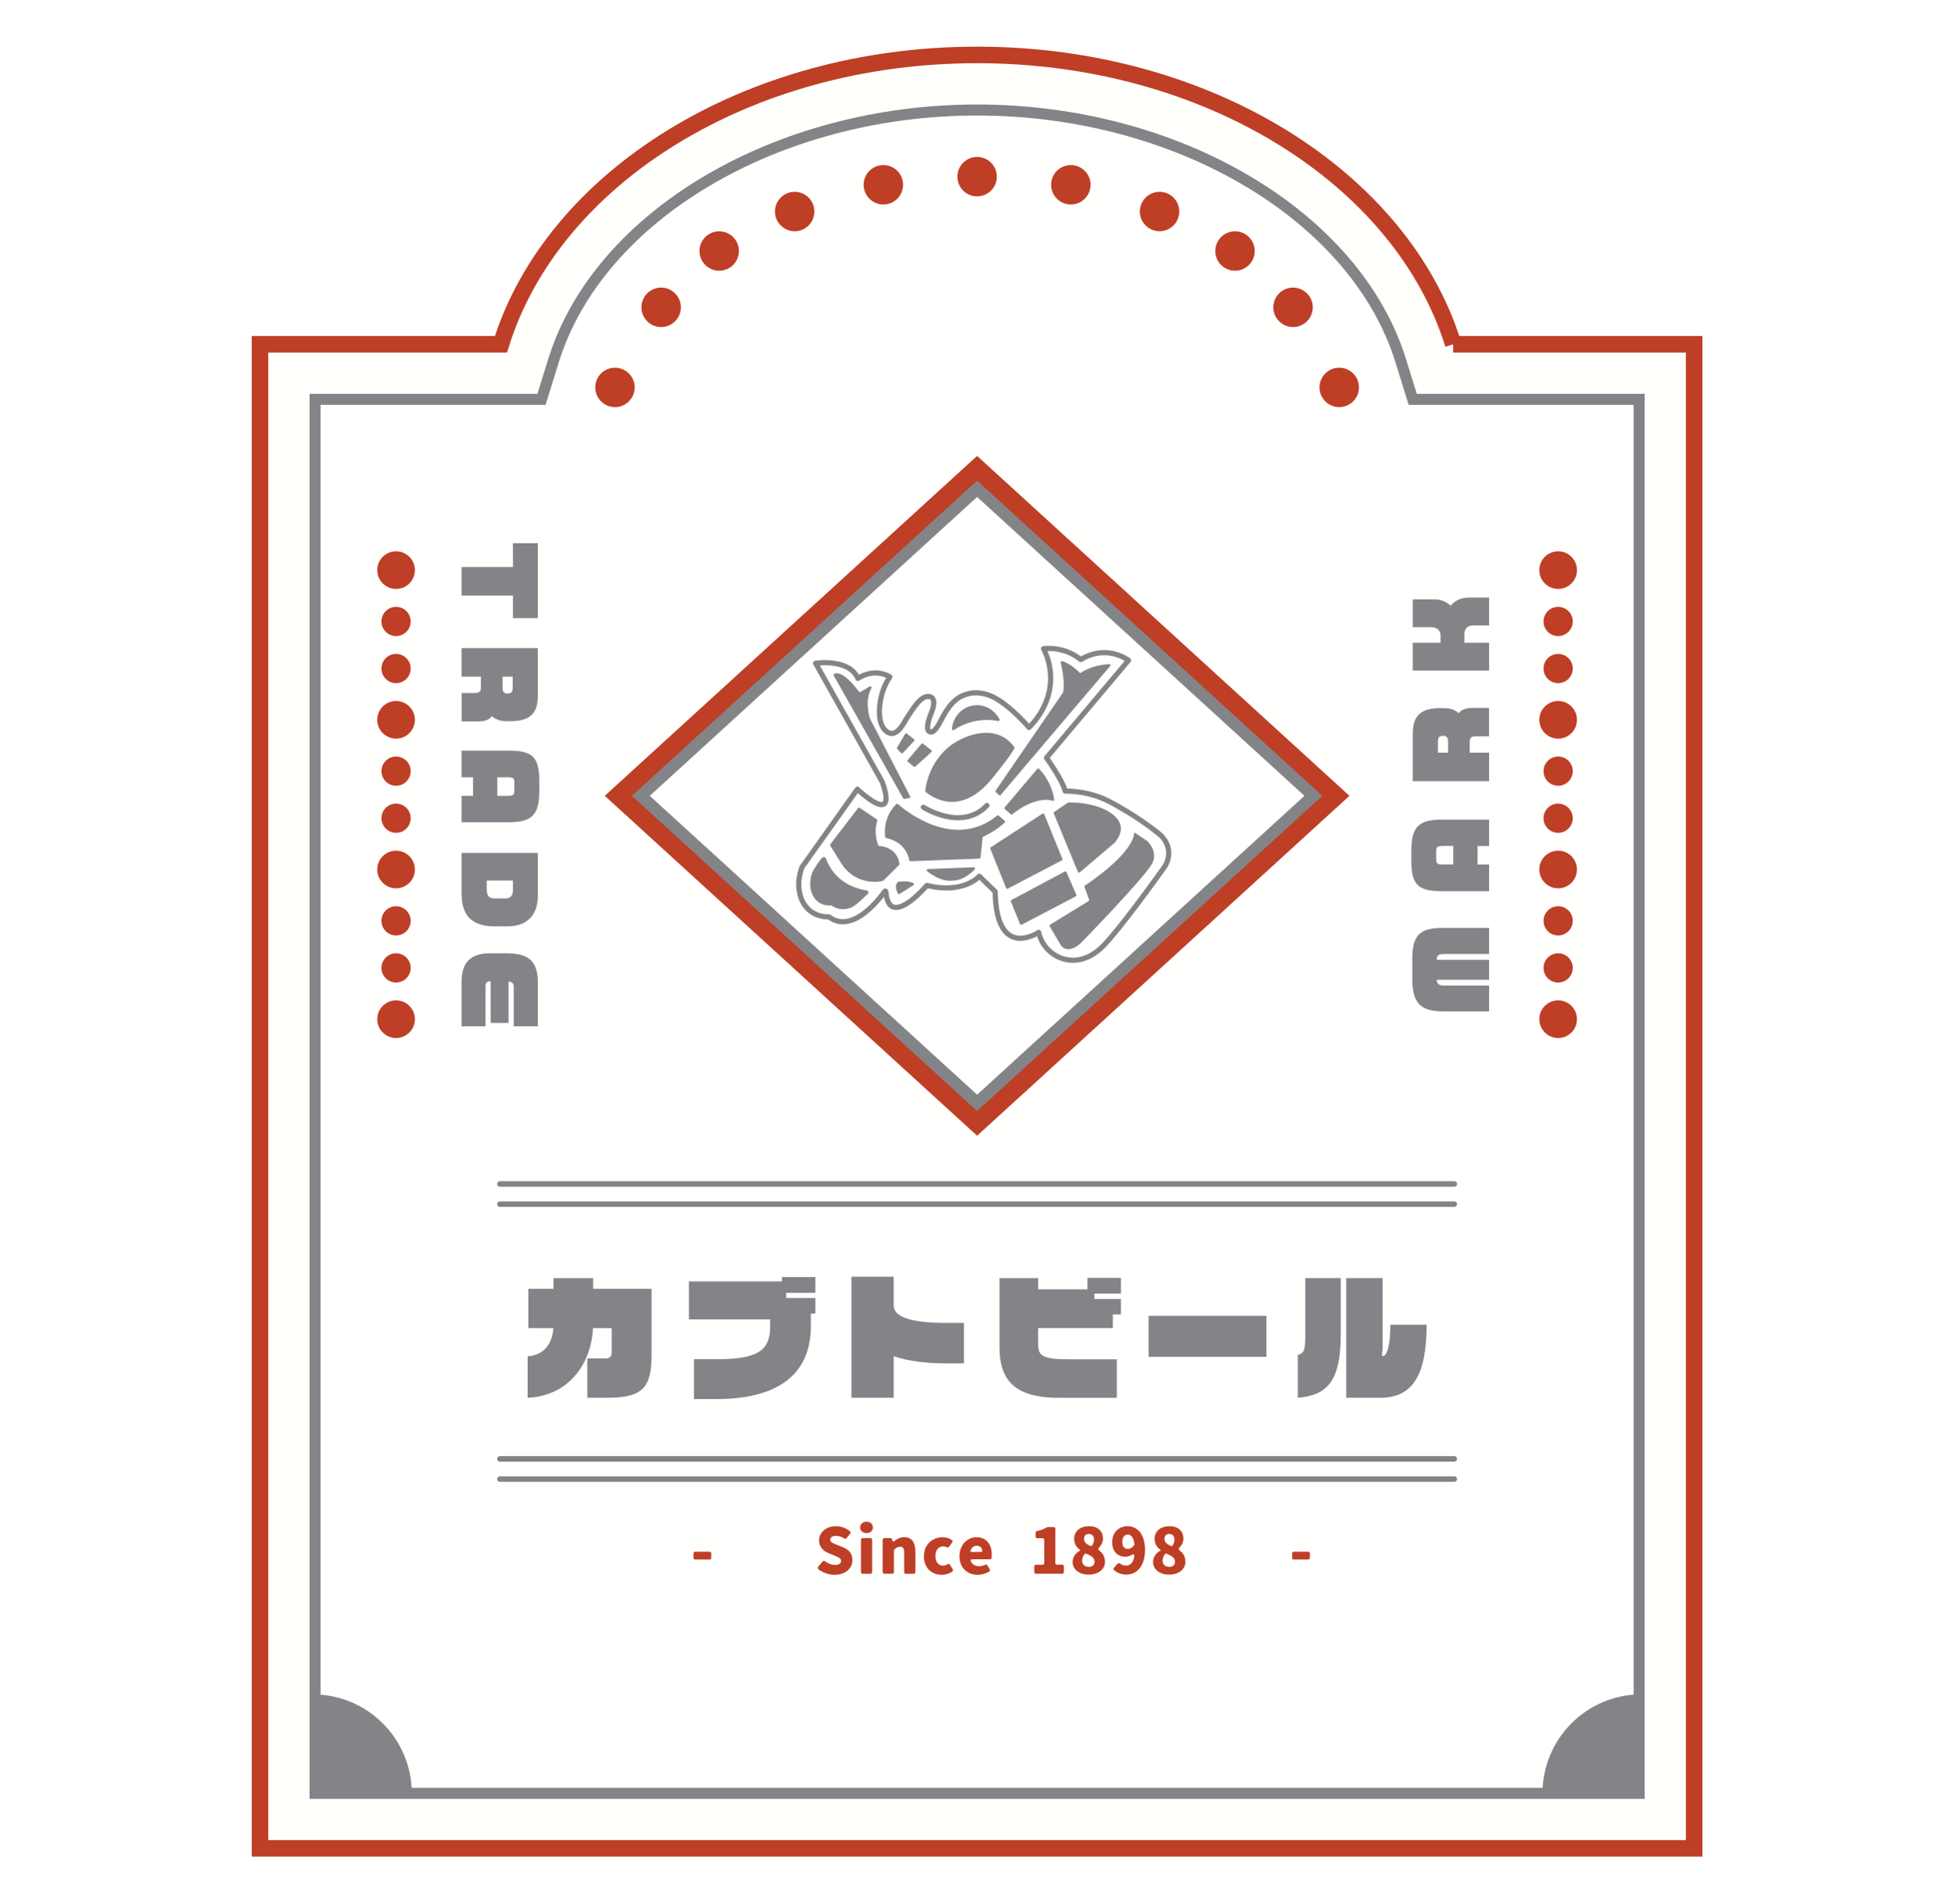
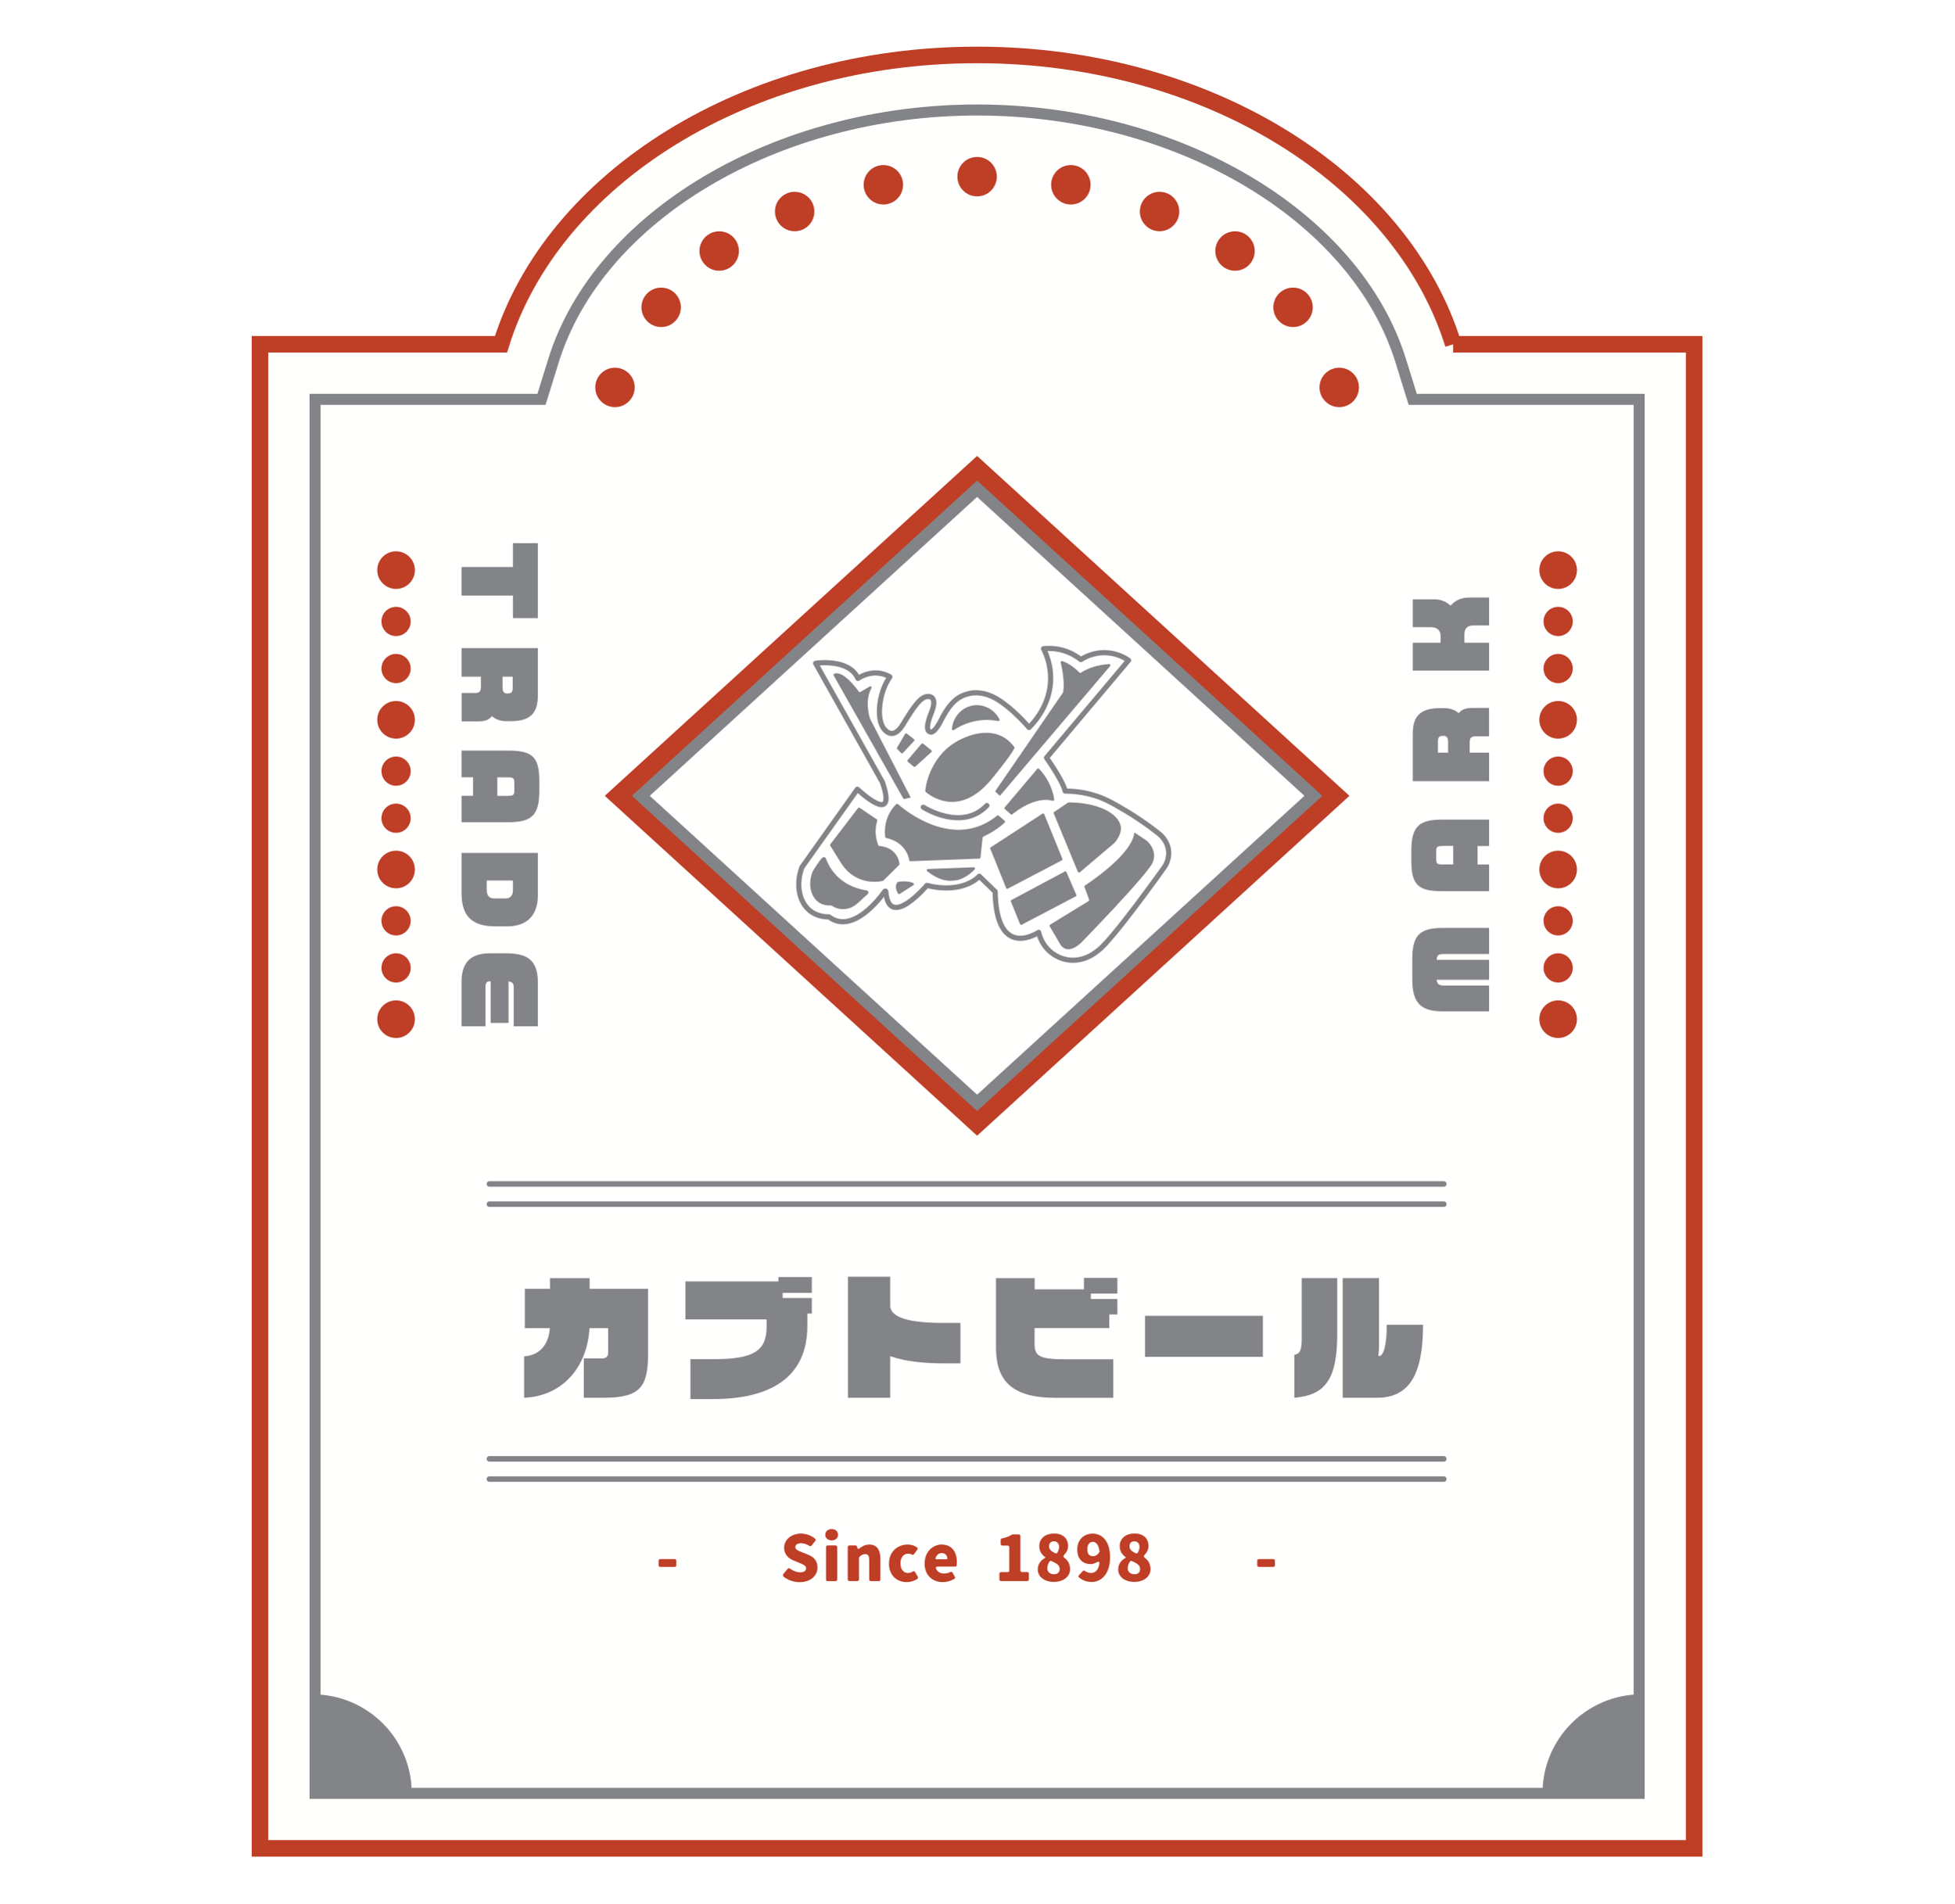
<svg xmlns="http://www.w3.org/2000/svg" id="_design-06" data-name="#design-06" viewBox="0 0 283.52 276.16">
  <defs>
    <style>
      .cls-1, .cls-2, .cls-3, .cls-4 {
        fill: none;
      }

      .cls-2 {
        stroke-linejoin: round;
      }

      .cls-2, .cls-3 {
        stroke-width: .75px;
      }

      .cls-2, .cls-3, .cls-4 {
        stroke-linecap: round;
      }

      .cls-2, .cls-3, .cls-4, .cls-5, .cls-6 {
        stroke: #838487;
      }

      .cls-7 {
        fill: #fffffc;
        stroke: #bf3e26;
        stroke-width: 2.4px;
      }

      .cls-7, .cls-3, .cls-4, .cls-5, .cls-6 {
        stroke-miterlimit: 10;
      }

      .cls-8 {
        fill: #838487;
      }

      .cls-4 {
        stroke-width: .8px;
      }

      .cls-5 {
        stroke-width: 1.6px;
      }

      .cls-5, .cls-6 {
        fill: #fffffe;
      }

      .cls-6 {
        stroke-width: 1.75px;
      }

      .cls-9 {
        fill: #bf3e26;
      }
    </style>
  </defs>
  <path id="_.color-primary-stroke" data-name=".color-primary-stroke" class="cls-7" d="M210.84,49.95c-7.48-24.08-35.57-41.98-69.08-41.98s-61.6,17.9-69.08,41.98h-34.96v218.24h208.07V49.95h-34.96Z" />
  <path id="_.color-secondary-stroke" data-name=".color-secondary-stroke" class="cls-5" d="M45.71,260.2V57.94h32.85l1.74-5.61c6.55-21.07,32.4-36.37,61.46-36.37s54.91,15.3,61.46,36.37l1.74,5.61h32.85v202.27H45.71Z" />
  <g id="_.color-secondary-stroke-2" data-name=".color-secondary-stroke">
-     <line class="cls-4" x1="72.53" y1="171.79" x2="210.99" y2="171.79" />
-     <line class="cls-4" x1="72.53" y1="174.72" x2="210.99" y2="174.72" />
-     <line class="cls-4" x1="72.53" y1="211.68" x2="210.99" y2="211.68" />
-     <line class="cls-4" x1="72.53" y1="214.61" x2="210.99" y2="214.61" />
+     <line class="cls-4" x1="71" y1="171.79" x2="209.47" y2="171.79" />
+     <line class="cls-4" x1="71" y1="174.72" x2="209.47" y2="174.72" />
+     <line class="cls-4" x1="71" y1="211.68" x2="209.47" y2="211.68" />
+     <line class="cls-4" x1="71" y1="214.61" x2="209.47" y2="214.61" />
  </g>
  <g id="_.color-primary-fill" data-name=".color-primary-fill">
-     <g>
-       <path class="cls-9" d="M100.61,226.04v-.65c0-.14.1-.24.24-.24h2.09c.14,0,.24.1.24.24v.65c0,.14-.1.24-.24.24h-2.09c-.14,0-.24-.1-.24-.24Z" />
-       <path class="cls-9" d="M118.74,227.65c-.11-.08-.11-.21-.03-.32l.62-.76c.1-.11.23-.12.35-.04.45.33.99.54,1.46.54.6,0,.88-.23.88-.59,0-.39-.37-.52-.96-.77l-.86-.36c-.71-.28-1.37-.87-1.37-1.85,0-1.14,1.02-2.05,2.45-2.05.72,0,1.47.25,2.05.75.1.09.1.21.02.31l-.53.67c-.09.11-.22.12-.34.05-.38-.25-.76-.38-1.21-.38-.5,0-.81.2-.81.57s.42.52,1.03.76l.84.34c.84.34,1.34.9,1.34,1.86,0,1.13-.95,2.12-2.59,2.12-.81,0-1.68-.28-2.36-.82Z" />
-       <path class="cls-9" d="M124.79,221.63c0-.49.38-.83.93-.83s.92.34.92.83-.38.82-.92.82-.93-.35-.93-.82ZM124.91,228.11v-4.7c0-.14.1-.24.24-.24h1.14c.14,0,.24.1.24.24v4.7c0,.14-.1.24-.24.24h-1.14c-.14,0-.24-.1-.24-.24Z" />
-       <path class="cls-9" d="M128.06,228.11v-4.7c0-.14.1-.24.24-.24h.88c.12,0,.22.08.24.19l.03.13c.04.19.15.23.31.11.39-.32.85-.56,1.43-.56,1.13,0,1.61.81,1.61,2.11v2.96c0,.14-.1.24-.24.24h-1.14c-.14,0-.24-.1-.24-.24v-2.77c0-.71-.19-.91-.59-.91-.34,0-.55.13-.82.39-.05.04-.08.11-.08.17v3.11c0,.14-.1.24-.24.24h-1.14c-.14,0-.24-.1-.24-.24Z" />
-       <path class="cls-9" d="M134.05,225.77c0-1.72,1.27-2.72,2.72-2.72.55,0,.98.16,1.34.42.11.08.12.2.04.32l-.47.64c-.1.12-.23.14-.35.07-.16-.1-.31-.13-.46-.13-.72,0-1.16.55-1.16,1.41s.46,1.4,1.1,1.4c.24,0,.47-.09.67-.21.14-.09.29-.06.36.09l.39.66c.06.1.04.23-.06.3-.48.34-1.06.48-1.55.48-1.46,0-2.58-1-2.58-2.71Z" />
-       <path class="cls-9" d="M139.21,225.77c0-1.69,1.2-2.72,2.46-2.72,1.49,0,2.21,1.08,2.21,2.5,0,.19,0,.38-.03.53-.02.11-.11.17-.21.17h-2.58c-.18,0-.28.12-.21.28.21.51.65.72,1.21.72.3,0,.58-.07.87-.21.13-.07.27-.03.34.11l.32.57c.07.11.04.24-.08.31-.51.31-1.13.47-1.67.47-1.49,0-2.64-1-2.64-2.71ZM140.93,225.18h1.45c.09,0,.14-.06.13-.14-.04-.44-.28-.76-.81-.76-.4,0-.76.24-.9.74-.03.1.03.16.13.16Z" />
-       <path class="cls-9" d="M150.06,228.11v-.83c0-.14.1-.24.24-.24h.96c.14,0,.24-.1.24-.24v-3.37c0-.14-.1-.24-.24-.24h-.77c-.14,0-.24-.1-.24-.24v-.56c0-.12.08-.21.19-.24.59-.12,1.02-.29,1.43-.54.04-.02.09-.04.12-.04h.88c.14,0,.24.1.24.24v4.98c0,.14.1.24.24.24h.75c.14,0,.24.1.24.24v.83c0,.14-.1.24-.24.24h-3.8c-.14,0-.24-.1-.24-.24Z" />
-       <path class="cls-9" d="M155.62,226.67c0-.84.48-1.37,1.11-1.71v-.05c-.54-.39-.89-.91-.89-1.63,0-1.13.89-1.83,2.16-1.83s2.02.71,2.02,1.81c0,.5-.23.95-.56,1.27-.16.16-.15.32.04.46.48.35.81.87.81,1.64,0,1.05-.95,1.84-2.37,1.84-1.33,0-2.32-.74-2.32-1.81ZM158.8,226.58c0-.57-.48-.83-1.26-1.17-.05-.02-.12,0-.15.03-.24.27-.39.65-.39,1.04,0,.56.45.87.98.87.46,0,.82-.23.82-.77ZM158.42,224.29c.2-.29.3-.6.3-.92,0-.49-.29-.8-.77-.8-.36,0-.68.22-.68.71s.37.8.99,1.05c.06.02.12,0,.16-.05Z" />
-       <path class="cls-9" d="M161.6,227.5l.53-.59c.11-.12.24-.12.37-.03.23.16.54.29.83.29.56,0,1.03-.32,1.22-1.23.09-.44-.08-.5-.45-.29-.26.15-.54.23-.76.23-1.14,0-1.98-.68-1.98-2.14s1.03-2.29,2.23-2.29c1.28,0,2.53.98,2.53,3.43s-1.29,3.59-2.67,3.59c-.8,0-1.41-.3-1.83-.65-.11-.09-.11-.22-.02-.33ZM164.59,224.14s.02-.06,0-.09c-.13-1.08-.57-1.39-.97-1.39-.43,0-.8.31-.8,1.08,0,.73.36,1,.82,1,.32,0,.67-.16.93-.6Z" />
-       <path class="cls-9" d="M167.29,226.67c0-.84.48-1.37,1.11-1.71v-.05c-.54-.39-.89-.91-.89-1.63,0-1.13.89-1.83,2.16-1.83s2.02.71,2.02,1.81c0,.5-.23.95-.56,1.27-.16.16-.15.32.04.46.48.35.81.87.81,1.64,0,1.05-.95,1.84-2.37,1.84-1.33,0-2.32-.74-2.32-1.81ZM170.47,226.58c0-.57-.48-.83-1.26-1.17-.05-.02-.12,0-.15.03-.24.27-.39.65-.39,1.04,0,.56.45.87.98.87.46,0,.82-.23.82-.77ZM170.09,224.29c.2-.29.3-.6.3-.92,0-.49-.29-.8-.77-.8-.36,0-.68.22-.68.71s.37.8.99,1.05c.06.02.12,0,.16-.05Z" />
-       <path class="cls-9" d="M187.47,226.04v-.65c0-.14.1-.24.24-.24h2.09c.14,0,.24.1.24.24v.65c0,.14-.1.24-.24.24h-2.09c-.14,0-.24-.1-.24-.24Z" />
-     </g>
    <path class="cls-9" d="M195.78,115.47c-18.01,16.44-36.01,32.88-54.02,49.32-18.01-16.44-36.01-32.88-54.02-49.32,18.01-16.44,36.01-32.88,54.02-49.32,18.01,16.44,36.01,32.88,54.02,49.32Z" />
    <g>
      <circle class="cls-9" cx="89.22" cy="56.21" r="2.86" />
      <circle class="cls-9" cx="95.92" cy="44.59" r="2.86" />
      <circle class="cls-9" cx="128.16" cy="26.81" r="2.86" />
      <circle class="cls-9" cx="115.29" cy="30.69" r="2.86" />
      <circle class="cls-9" cx="104.34" cy="36.42" r="2.86" />
      <circle class="cls-9" cx="194.3" cy="56.21" r="2.86" />
      <circle class="cls-9" cx="187.6" cy="44.59" r="2.86" />
      <circle class="cls-9" cx="141.76" cy="25.63" r="2.86" />
      <circle class="cls-9" cx="155.36" cy="26.81" r="2.86" />
      <circle class="cls-9" cx="168.23" cy="30.69" r="2.86" />
      <circle class="cls-9" cx="179.18" cy="36.42" r="2.86" />
    </g>
    <g>
      <circle class="cls-9" cx="57.46" cy="90.17" r="2.12" />
      <circle class="cls-9" cx="57.46" cy="97" r="2.12" />
      <circle class="cls-9" cx="57.46" cy="82.72" r="2.73" />
      <circle class="cls-9" cx="57.46" cy="111.89" r="2.12" />
      <circle class="cls-9" cx="57.46" cy="118.72" r="2.12" />
      <circle class="cls-9" cx="57.46" cy="104.44" r="2.73" />
      <circle class="cls-9" cx="57.46" cy="126.16" r="2.73" />
      <circle class="cls-9" cx="57.46" cy="133.61" r="2.12" />
      <circle class="cls-9" cx="57.46" cy="140.44" r="2.12" />
      <circle class="cls-9" cx="57.46" cy="147.88" r="2.73" />
    </g>
    <g>
      <circle class="cls-9" cx="226.06" cy="90.17" r="2.12" />
      <circle class="cls-9" cx="226.06" cy="97" r="2.12" />
      <circle class="cls-9" cx="226.06" cy="82.72" r="2.73" />
      <circle class="cls-9" cx="226.06" cy="111.89" r="2.12" />
      <circle class="cls-9" cx="226.06" cy="118.72" r="2.12" />
      <circle class="cls-9" cx="226.06" cy="104.44" r="2.73" />
      <circle class="cls-9" cx="226.06" cy="126.16" r="2.73" />
      <circle class="cls-9" cx="226.06" cy="133.61" r="2.12" />
      <circle class="cls-9" cx="226.06" cy="140.44" r="2.12" />
      <circle class="cls-9" cx="226.06" cy="147.88" r="2.73" />
    </g>
+     <g>
+       <path class="cls-9" d="M95.55,227.11v-.65c0-.14.1-.24.24-.24h2.09c.14,0,.24.1.24.24v.65c0,.14-.1.24-.24.24h-2.09c-.14,0-.24-.1-.24-.24Z" />
+       <path class="cls-9" d="M113.67,228.72c-.11-.08-.11-.21-.03-.32l.62-.76c.1-.11.23-.12.35-.04.45.33.99.54,1.46.54.6,0,.88-.23.88-.59,0-.39-.37-.52-.96-.77l-.86-.36c-.71-.28-1.37-.87-1.37-1.85,0-1.14,1.02-2.05,2.45-2.05.72,0,1.47.25,2.05.75.1.09.1.21.02.31l-.53.67c-.09.11-.22.12-.34.05-.38-.25-.76-.38-1.21-.38-.5,0-.81.2-.81.57s.42.52,1.03.76l.84.34c.84.34,1.34.9,1.34,1.86,0,1.13-.95,2.12-2.59,2.12-.81,0-1.68-.28-2.36-.82Z" />
+       <path class="cls-9" d="M119.73,222.69c0-.49.38-.83.93-.83s.92.34.92.83-.38.82-.92.82-.93-.35-.93-.82ZM119.84,229.18v-4.7c0-.14.1-.24.24-.24h1.14c.14,0,.24.1.24.24v4.7c0,.14-.1.24-.24.24h-1.14c-.14,0-.24-.1-.24-.24Z" />
+       <path class="cls-9" d="M122.99,229.18v-4.7c0-.14.1-.24.24-.24h.88c.12,0,.22.08.24.19l.03.13c.04.19.15.23.31.11.39-.32.85-.56,1.43-.56,1.13,0,1.61.81,1.61,2.11v2.96c0,.14-.1.24-.24.24h-1.14c-.14,0-.24-.1-.24-.24v-2.77c0-.71-.19-.91-.59-.91-.34,0-.55.13-.82.39-.05.04-.08.11-.08.17v3.11c0,.14-.1.24-.24.24h-1.14c-.14,0-.24-.1-.24-.24Z" />
+       <path class="cls-9" d="M128.98,226.83c0-1.72,1.27-2.72,2.72-2.72.55,0,.98.16,1.34.42.11.08.12.2.04.32l-.47.64c-.1.12-.23.14-.35.07-.16-.1-.31-.13-.46-.13-.72,0-1.16.55-1.16,1.41s.46,1.4,1.1,1.4c.24,0,.47-.09.67-.21.14-.09.29-.06.36.09l.39.66c.06.1.04.23-.06.3-.48.34-1.06.48-1.55.48-1.46,0-2.58-1-2.58-2.71Z" />
+       <path class="cls-9" d="M134.15,226.83c0-1.69,1.2-2.72,2.46-2.72,1.49,0,2.21,1.08,2.21,2.5,0,.19,0,.38-.03.53-.02.11-.11.17-.21.17h-2.58c-.18,0-.28.12-.21.28.21.51.65.72,1.21.72.3,0,.58-.07.87-.21.13-.07.27-.03.34.11l.32.57c.07.11.04.24-.08.31-.51.31-1.13.47-1.67.47-1.49,0-2.64-1-2.64-2.71ZM135.86,226.25h1.45c.09,0,.14-.06.13-.14-.04-.44-.28-.76-.81-.76-.4,0-.76.24-.9.74-.03.1.03.16.13.16Z" />
+       <path class="cls-9" d="M144.99,229.18v-.83c0-.14.1-.24.24-.24h.96c.14,0,.24-.1.24-.24v-3.37c0-.14-.1-.24-.24-.24h-.77c-.14,0-.24-.1-.24-.24v-.56c0-.12.08-.21.19-.24.59-.12,1.02-.29,1.43-.54.04-.02.09-.04.12-.04h.88c.14,0,.24.1.24.24v4.98c0,.14.1.24.24.24h.75c.14,0,.24.1.24.24v.83c0,.14-.1.24-.24.24h-3.8c-.14,0-.24-.1-.24-.24Z" />
+       <path class="cls-9" d="M150.56,227.73c0-.84.48-1.37,1.11-1.71v-.05c-.54-.39-.89-.91-.89-1.63,0-1.13.89-1.83,2.16-1.83s2.02.71,2.02,1.81c0,.5-.23.95-.56,1.27-.16.16-.15.32.04.46.48.35.81.87.81,1.64,0,1.05-.95,1.84-2.37,1.84-1.33,0-2.32-.74-2.32-1.81ZM153.74,227.65c0-.57-.48-.83-1.26-1.17-.05-.02-.12,0-.15.03-.24.27-.39.65-.39,1.04,0,.56.45.87.98.87.46,0,.82-.23.82-.77ZM153.35,225.36c.2-.29.3-.6.3-.92,0-.49-.29-.8-.77-.8-.36,0-.68.22-.68.71s.37.8.99,1.05c.06.02.12,0,.16-.05Z" />
+       <path class="cls-9" d="M156.53,228.57l.53-.59c.11-.12.24-.12.37-.03.23.16.54.29.83.29.56,0,1.03-.32,1.22-1.23.09-.44-.08-.5-.45-.29-.26.15-.54.23-.76.23-1.14,0-1.98-.68-1.98-2.14s1.03-2.29,2.23-2.29c1.28,0,2.53.98,2.53,3.43s-1.29,3.59-2.67,3.59c-.8,0-1.41-.3-1.83-.65-.11-.09-.11-.22-.02-.33ZM159.52,225.2s.02-.06,0-.09c-.13-1.08-.57-1.39-.97-1.39-.43,0-.8.31-.8,1.08,0,.73.36,1,.82,1,.32,0,.67-.16.93-.6Z" />
+       <path class="cls-9" d="M162.23,227.73c0-.84.48-1.37,1.11-1.71v-.05c-.54-.39-.89-.91-.89-1.63,0-1.13.89-1.83,2.16-1.83s2.02.71,2.02,1.81c0,.5-.23.95-.56,1.27-.16.16-.15.32.04.46.48.35.81.87.81,1.64,0,1.05-.95,1.84-2.37,1.84-1.33,0-2.32-.74-2.32-1.81ZM165.41,227.65c0-.57-.48-.83-1.26-1.17-.05-.02-.12,0-.15.03-.24.27-.39.65-.39,1.04,0,.56.45.87.98.87.46,0,.82-.23.82-.77ZM165.02,225.36c.2-.29.3-.6.3-.92,0-.49-.29-.8-.77-.8-.36,0-.68.22-.68.71s.37.8.99,1.05c.06.02.12,0,.16-.05Z" />
+       <path class="cls-9" d="M182.4,227.11v-.65c0-.14.1-.24.24-.24h2.09c.14,0,.24.1.24.24v.65c0,.14-.1.24-.24.24h-2.09c-.14,0-.24-.1-.24-.24Z" />
+     </g>
  </g>
  <polygon id="_.color-secondary-stroke-3" data-name=".color-secondary-stroke" class="cls-6" points="141.76 70.92 190.55 115.47 141.76 160.02 92.97 115.47 141.76 70.92" />
  <g id="_.color-secondary-stroke-4" data-name=".color-secondary-stroke">
    <path class="cls-2" d="M128.04,113.53l-9.71-17.29s4.85-.76,6.14,2.2c.37-.25,1.65-1.02,3.25-.74.58.1,1.05.31,1.38.51-.71,1.06-1.03,2.01-1.19,2.63-.41,1.55-.64,4.21.66,5.25.13.1.42.33.8.33.68,0,1.23-.65,1.64-1.32,1.65-2.71,2.58-4.03,3.63-4.05.09,0,.37,0,.57.18.35.33.39,1-.1,2.21-1.03,2.56-.27,2.7-.27,2.7,0,0,.54.66,1.71-1.67,1.4-2.77,2.62-3.52,4.13-3.86.79-.18,1.59-.05,1.85,0,.4.07,1.09.23,2.04.78,2.14,1.24,4.33,3.7,4.72,4.16.59-.58,3.14-3.19,3.14-7.15,0-1.91-.59-3.41-1.03-4.28.61-.06,1.62-.09,2.8.24,1.24.35,2.12.95,2.61,1.34.47-.3,1.86-1.11,3.78-.99,1.56.1,2.67.77,3.14,1.1l-11.9,14.14s2.33,3.26,2.71,4.83c.86,0,2.13.08,3.59.45,1.94.49,3.25,1.26,5.16,2.39,1.28.76,2.96,1.85,4.82,3.33.18.13,1.33,1.03,1.44,2.61.09,1.31-.59,2.23-.76,2.45,0,0-7.61,10.7-9.54,11.95-.1.09-2.23,1.99-5,1.16-1.79-.54-3.15-2.01-3.56-3.84,0,0-6.15,4.19-6.31-5.91l-2.3-2.23s-2.25,2.65-7.61,1.33c0,0-5.52,6.55-5.95.9,0-.07-.09-.11-.14-.05-.74,1.05-4.71,6.29-8.11,3.72-.64,0-1.73-.11-2.68-.83-1.64-1.25-2.19-3.83-1.24-6.38,2.68-3.77,5.36-7.55,8.04-11.32,0,0,5.93,5.65,3.63-1.01Z" />
    <path class="cls-3" d="M133.95,117.12s5.58,3.59,9.23-.24" />
  </g>
  <g id="_.color-secondary-fill" data-name=".color-secondary-fill">
    <path class="cls-8" d="M223.79,260.2c0-7.93,6.43-14.36,14.36-14.36v14.36h-14.36Z" />
    <path class="cls-8" d="M45.38,245.85c7.93,0,14.36,6.43,14.36,14.36h-14.36v-14.36Z" />
-   </g>
-   <g id="_.color-secondary-fill-2" data-name=".color-secondary-fill">
    <g>
      <path class="cls-8" d="M74.42,86.41h-7.46v-4.14h7.46v-3.46h3.61v10.87h-3.61v-3.27Z" />
      <path class="cls-8" d="M66.96,100.55h2.01c.56,0,.8-.24.8-.81v-1.56h-2.81v-4.14h11.07v6.86c0,2.35-.87,3.74-3.92,3.74h-.65c-.88,0-1.57-.26-2.09-.73-.42.56-1.08.76-2.03.76h-2.37v-4.12ZM73.66,100.62c.53,0,.72-.22.72-.81v-1.63h-1.47v1.63c0,.61.29.81.62.81h.12Z" />
      <path class="cls-8" d="M66.96,115.47h1.67v-2.69h-1.67v-3.87h6.76c3.36,0,4.52.77,4.52,4.35v1.51c0,3.58-1.15,4.53-4.52,4.53h-6.76v-3.84ZM73.71,115.47c.71,0,.91-.11.91-.73v-1.23c0-.61-.2-.72-.91-.72h-1.56v2.69h1.56Z" />
      <path class="cls-8" d="M66.96,129.69v-5.93h11.07s0,6.16,0,6.16c0,3.24-1.95,4.49-4.42,4.49h-1.76c-3.11,0-4.88-1.26-4.88-4.72ZM73.4,130.36c.5,0,1.02-.3,1.02-1.19v-1.41h-3.81v1.3c0,1.1.54,1.3,1.13,1.3h1.67Z" />
      <path class="cls-8" d="M66.96,142.48c0-3.23,1.71-4.16,4.21-4.16h2.1c2.81,0,4.76.6,4.76,4.21v6.38h-3.5v-5.66c0-.52-.18-.77-.75-.85v6.02h-2.6v-6.04c-.5,0-.75.11-.75.87v5.66h-3.47v-6.42Z" />
    </g>
    <g>
      <path class="cls-8" d="M216.04,138.42h-6.46c-.81,0-1.11.1-1.14.85h7.6v2.89h-7.6c.05.69.42.84,1.14.84h6.46v3.74h-6.81c-3.23,0-4.33-1.37-4.33-4.64v-2.94c0-3.31.95-4.52,4.33-4.52h6.81v3.77Z" />
      <path class="cls-8" d="M216.04,122.75h-1.67v2.69h1.67v3.87h-6.76c-3.36,0-4.52-.77-4.52-4.35v-1.51c0-3.58,1.15-4.53,4.52-4.53h6.76v3.84ZM209.28,122.75c-.71,0-.91.11-.91.73v1.23c0,.61.2.72.91.72h1.56v-2.69h-1.56Z" />
      <path class="cls-8" d="M216.04,106.84h-2.01c-.56,0-.8.24-.8.81v1.56h2.81v4.14h-11.07v-6.86c0-2.35.87-3.74,3.92-3.74h.65c.88,0,1.57.26,2.09.73.42-.56,1.08-.76,2.03-.76h2.37v4.12ZM209.34,106.77c-.53,0-.72.22-.72.81v1.63h1.47v-1.63c0-.61-.29-.81-.62-.81h-.12Z" />
      <path class="cls-8" d="M216.04,90.75h-2.29c-.84,0-1.29.43-1.29,1.26v1.25h3.58v4.04h-11.07v-4.04h4.03v-1.04c0-.72-.49-1.22-1.38-1.22h-2.65v-4.04h3.16c.92,0,1.71.35,2.33.92.61-.73,1.51-1.18,2.69-1.18h2.89v4.06Z" />
    </g>
    <g>
-       <path class="cls-8" d="M88.14,202.81h-2.93v-5.71h2.61c.66,0,.92-.28.92-.88v-3.51h-2.71c-.3,5.59-3.87,9.88-9.48,10.1v-6.01c2.3-.14,3.57-1.76,3.73-4.09h-3.63v-5.71h3.65v-1.54h5.75v1.54h8.48v9.46c0,4.73-1.12,6.35-6.39,6.35Z" />
-       <path class="cls-8" d="M117.64,190.58v1.8c0,7.46-5.33,10.62-13.69,10.62h-3.27v-5.79h3.43c5.59,0,7.62-1.14,7.62-4.65v-1.12h-11.78v-5.51h13.49v-.64h4.85v2.3h-4.23v.74h4.23v2.26h-.66Z" />
-       <path class="cls-8" d="M137.36,197.82c-3.11,0-5.69-.34-7.7-1.04v6.03h-6.13v-17.56h6.13v4.15c0,1.9,3.11,2.55,7.7,2.55h2.49v5.87h-2.49Z" />
-       <path class="cls-8" d="M161.45,190.7v2h-10.84v2.27c0,1.78.62,2.26,4.53,2.26h6.89v5.59h-8.4c-6.39,0-8.62-2.55-8.62-7.3v-10.06h5.61v1.62h7.15v-1.66h4.85v2.28h-3.85v.78h3.85v2.24h-1.16Z" />
-       <path class="cls-8" d="M166.64,196.87v-5.95h17.1v5.95h-17.1Z" />
-       <path class="cls-8" d="M188.29,202.81v-6.21c.8-.2,1.08-.58,1.08-2.49v-8.66h5.15v8.14c0,6.61-1.8,8.86-6.23,9.22ZM201.71,192.22v.04c0,3.75-.74,4.47-.98,4.47h-.24l.1-1.02v-10.26h-5.27v17.36h4.97c4.71,0,6.69-3.39,6.69-10.6h-5.27ZM206.98,192.18v.04-.04Z" />
+       <path class="cls-8" d="M87.63,202.81h-2.93v-5.71h2.61c.66,0,.92-.28.92-.88v-3.51h-2.71c-.3,5.59-3.87,9.88-9.48,10.1v-6.01c2.3-.14,3.57-1.76,3.73-4.09h-3.63v-5.71h3.65v-1.54h5.75v1.54h8.48v9.46c0,4.73-1.12,6.35-6.39,6.35Z" />
+       <path class="cls-8" d="M117.13,190.58v1.8c0,7.46-5.33,10.62-13.69,10.62h-3.27v-5.79h3.43c5.59,0,7.62-1.14,7.62-4.65v-1.12h-11.78v-5.51h13.49v-.64h4.85v2.3h-4.23v.74h4.23v2.26h-.66Z" />
+       <path class="cls-8" d="M136.85,197.82c-3.11,0-5.69-.34-7.7-1.04v6.03h-6.13v-17.56h6.13v4.15c0,1.9,3.11,2.55,7.7,2.55h2.49v5.87h-2.49Z" />
+       <path class="cls-8" d="M160.94,190.7v2h-10.84v2.27c0,1.78.62,2.26,4.53,2.26h6.89v5.59h-8.4c-6.39,0-8.62-2.55-8.62-7.3v-10.06h5.61v1.62h7.15v-1.66h4.85v2.28h-3.85v.78h3.85v2.24h-1.16Z" />
+       <path class="cls-8" d="M166.12,196.87v-5.95h17.1v5.95h-17.1Z" />
+       <path class="cls-8" d="M187.78,202.81v-6.21c.8-.2,1.08-.58,1.08-2.49v-8.66h5.15v8.14c0,6.61-1.8,8.86-6.23,9.22ZM201.19,192.22v.04c0,3.75-.74,4.47-.98,4.47h-.24l.1-1.02v-10.26h-5.27v17.36h4.97c4.71,0,6.69-3.39,6.69-10.6h-5.27ZM206.46,192.18v.04-.04Z" />
+     </g>
+     <g>
+       <path class="cls-8" d="M145.8,117.4l.85.75c.06.06.16.06.22,0,.58-.48,3.37-2.64,5.86-1.96.12.03.24-.06.22-.18-.09-.69-.49-2.64-2.19-4.45-.07-.08-.2-.07-.27,0l-4.72,5.58c-.06.07-.05.18.02.25Z" />
+       <path class="cls-8" d="M152.88,118.02l3.5,8.48c.05.11.18.14.28.07,1.68-1.43,3.36-2.85,5.04-4.28,0,0,.02-.02.03-.03.93-1.13.93-1.94.88-2.3-.25-1.87-3.24-3.54-7.57-3.53-.04,0-.07.01-.1.03l-1.99,1.34c-.07.05-.1.14-.06.21Z" />
+       <path class="cls-8" d="M143.68,123.15l2.29,5.7c.04.1.15.14.24.09l7.84-4.11c.08-.04.12-.14.08-.22l-2.63-6.47c-.04-.1-.17-.14-.26-.08l-7.5,4.88c-.07.05-.1.13-.07.21Z" />
+       <path class="cls-8" d="M146.66,130.81l1.33,3.27c.04.1.15.14.24.09l7.84-4.11c.08-.04.12-.14.08-.23l-1.43-3.3c-.04-.09-.15-.13-.24-.08l-7.74,4.14c-.08.04-.11.14-.08.22Z" />
+       <path class="cls-8" d="M152.35,134.17c-.08.05-.11.16-.06.24l1.59,2.69s.87,1.6,2.95-.29c0,0,9.63-9.87,10.4-11.66.75-1.73-.73-3.06-.82-3.14,0,0,0,0-.01-.01l-1.75-1.17s-.11,0-.11.06c0,.6-.59,3.17-7.13,7.6-.07.04-.1.13-.07.21l.67,1.83c.03.08,0,.17-.07.21l-5.6,3.43Z" />
+       <path class="cls-8" d="M130.28,116.68c1,.88,8.11,6.76,14.39,1.66.07-.05.16-.05.22,0l.87.76c.08.07.08.18,0,.26-.35.33-1.37,1.22-3.1,2.03-.05.03-.09.08-.1.14l-.31,2.89c0,.09-.08.15-.17.16l-9.99.38c-.09,0-.17-.06-.18-.15-.09-.58-.62-2.62-3.34-3.22-.07-.02-.13-.07-.14-.14-.08-.54-.3-2.88,1.59-4.77.07-.07.17-.07.24-.01Z" />
+       <path class="cls-8" d="M134.62,126.09l6.66-.25c.16,0,.24.18.14.29-.52.55-1.74,1.66-3.26,1.64,0,0-1.54.33-3.65-1.37-.13-.1-.05-.3.11-.31Z" />
+       <path class="cls-8" d="M130.32,127.95c.27-.05,1.32-.2,2.17.17.13.06.15.24.03.31l-1.99,1.27c-.09.05-.2.03-.25-.06-.19-.32-.53-1.07-.07-1.63.03-.03.07-.06.11-.06Z" />
+       <path class="cls-8" d="M120.45,122.52l4.03-5.27c.06-.07.16-.09.24-.04l2.49,1.68c.06.04.09.12.07.19-.13.4-.26.98-.24,1.69.02.81.22,1.46.39,1.88.03.06.08.1.15.1.4.02,1.63.18,2.39,1.23.38.52.49,1.05.53,1.38,0,.05-.01.1-.05.14-.76.75-1.52,1.5-2.28,2.26-.02.02-.05.04-.08.05-.51.12-1.97.37-3.57-.36-1.45-.66-2.19-1.74-2.46-2.17l-1.6-2.56c-.04-.06-.04-.14,0-.2Z" />
+       <path class="cls-8" d="M119.37,124.4c.15-.07.26-.03.26-.03.08.03.15.09.19.19.24.67.68,1.55,1.46,2.39,1.49,1.6,3.36,2.08,4.44,2.24.27.04.36.38.15.55-.69.57-1.56,1.57-2.33,1.91-.06.02-.11.05-.17.07-.2.07-.67.23-1.26.19-.74-.05-1.27-.38-1.5-.53-.44.02-1.22,0-1.89-.5-1.14-.84-1.53-2.66-.81-4.46.07-.11,1.11-1.84,1.45-2Z" />
+       <path class="cls-8" d="M134.23,114.75c0,.06.02.11.06.15.59.51,4.74,3.77,9.34-1.58,0,0,3-3.6,3.54-4.76.03-.06.02-.12-.02-.17-.32-.44-.83-1.02-1.6-1.45-2.87-1.61-6.35.41-6.81.68-2.16,1.26-3.15,3.12-3.5,3.81-.67,1.31-.91,2.52-1.01,3.33Z" />
+       <path class="cls-8" d="M138.38,105.92c-.12.08-.28-.01-.27-.15.13-1.74,1.44-3.18,3.12-3.42,1.53-.22,3.06.6,3.78,2.02.06.13-.05.27-.19.25-.79-.15-2.02-.28-3.48.04-1.32.29-2.32.84-2.95,1.27Z" />
+       <path class="cls-8" d="M133.94,107.91l1.18.95c.08.07.09.19,0,.27l-2.33,2.1c-.06.06-.16.06-.23,0l-.85-.7c-.07-.06-.08-.17-.02-.25l1.99-2.35c.06-.07.17-.08.24-.02Z" />
+       <path class="cls-8" d="M131.56,106.44l1.04.81c.08.06.09.18.02.26l-1.64,1.75c-.07.07-.18.07-.25,0l-.55-.57c-.06-.06-.07-.14-.03-.21l1.16-1.99c.05-.09.18-.12.26-.05Z" />
+       <path class="cls-8" d="M153.89,96.13c.18.74.61,2.79.36,4.29,0,.03-.02.05-.03.07l-9.77,14.22c-.05.07-.04.17.03.23l.59.53,15.99-18.83c.1-.12.01-.3-.14-.29-.81.06-2.69.29-4.08,1.25-.07.05-.16.04-.22-.01-.32-.32-1.36-1.31-2.51-1.67-.13-.04-.25.08-.22.21Z" />
+       <path class="cls-8" d="M120.95,98.01l10.09,17.83c.04.07.12.1.19.08l.9-.2-5.93-11.49s0-.01,0-.02c-.05-.16-.79-2.53.23-4.38.08-.15-.09-.32-.24-.23l-1.36.8c-.08.05-.18.03-.23-.05-.43-.6-2.32-3.1-3.57-2.59-.09.04-.12.16-.07.24Z" />
    </g>
  </g>
-   <g id="_.color-secondary-fill-3" data-name=".color-secondary-fill">
-     <path class="cls-8" d="M145.8,117.4l.85.75c.06.06.16.06.22,0,.58-.48,3.37-2.64,5.86-1.96.12.03.24-.06.22-.18-.09-.69-.49-2.64-2.19-4.45-.07-.08-.2-.07-.27,0l-4.72,5.58c-.06.07-.05.18.02.25Z" />
-     <path class="cls-8" d="M152.88,118.02l3.5,8.48c.05.11.18.14.28.07,1.68-1.43,3.36-2.85,5.04-4.28,0,0,.02-.02.03-.03.93-1.13.93-1.94.88-2.3-.25-1.87-3.24-3.54-7.57-3.53-.04,0-.07.01-.1.03l-1.99,1.34c-.07.05-.1.14-.06.21Z" />
-     <path class="cls-8" d="M143.68,123.15l2.29,5.7c.04.1.15.14.24.09l7.84-4.11c.08-.04.12-.14.08-.22l-2.63-6.47c-.04-.1-.17-.14-.26-.08l-7.5,4.88c-.07.05-.1.13-.07.21Z" />
-     <path class="cls-8" d="M146.66,130.81l1.33,3.27c.04.1.15.14.24.09l7.84-4.11c.08-.04.12-.14.08-.23l-1.43-3.3c-.04-.09-.15-.13-.24-.08l-7.74,4.14c-.08.04-.11.14-.08.22Z" />
-     <path class="cls-8" d="M152.35,134.17c-.08.05-.11.16-.06.24l1.59,2.69s.87,1.6,2.95-.29c0,0,9.63-9.87,10.4-11.66.75-1.73-.73-3.06-.82-3.14,0,0,0,0-.01-.01l-1.75-1.17s-.11,0-.11.06c0,.6-.59,3.17-7.13,7.6-.07.04-.1.13-.07.21l.67,1.83c.03.08,0,.17-.07.21l-5.6,3.43Z" />
-     <path class="cls-8" d="M130.28,116.68c1,.88,8.11,6.76,14.39,1.66.07-.05.16-.05.22,0l.87.76c.08.07.08.18,0,.26-.35.33-1.37,1.22-3.1,2.03-.05.03-.09.08-.1.14l-.31,2.89c0,.09-.08.15-.17.16l-9.99.38c-.09,0-.17-.06-.18-.15-.09-.58-.62-2.62-3.34-3.22-.07-.02-.13-.07-.14-.14-.08-.54-.3-2.88,1.59-4.77.07-.07.17-.07.24-.01Z" />
-     <path class="cls-8" d="M134.62,126.09l6.66-.25c.16,0,.24.18.14.29-.52.55-1.74,1.66-3.26,1.64,0,0-1.54.33-3.65-1.37-.13-.1-.05-.3.11-.31Z" />
-     <path class="cls-8" d="M130.32,127.95c.27-.05,1.32-.2,2.17.17.13.06.15.24.03.31l-1.99,1.27c-.09.05-.2.03-.25-.06-.19-.32-.53-1.07-.07-1.63.03-.03.07-.06.11-.06Z" />
-     <path class="cls-8" d="M120.45,122.52l4.03-5.27c.06-.07.16-.09.24-.04l2.49,1.68c.06.04.09.12.07.19-.13.4-.26.98-.24,1.69.02.81.22,1.46.39,1.88.03.06.08.1.15.1.4.02,1.63.18,2.39,1.23.38.52.49,1.05.53,1.38,0,.05-.01.1-.05.14-.76.75-1.52,1.5-2.28,2.26-.02.02-.05.04-.08.05-.51.12-1.97.37-3.57-.36-1.45-.66-2.19-1.74-2.46-2.17l-1.6-2.56c-.04-.06-.04-.14,0-.2Z" />
-     <path class="cls-8" d="M119.37,124.4c.15-.07.26-.03.26-.03.08.03.15.09.19.19.24.67.68,1.55,1.46,2.39,1.49,1.6,3.36,2.08,4.44,2.24.27.04.36.38.15.55-.69.57-1.56,1.57-2.33,1.91-.06.02-.11.05-.17.07-.2.07-.67.23-1.26.19-.74-.05-1.27-.38-1.5-.53-.44.02-1.22,0-1.89-.5-1.14-.84-1.53-2.66-.81-4.46.07-.11,1.11-1.84,1.45-2Z" />
-     <path class="cls-8" d="M134.23,114.75c0,.06.02.11.06.15.59.51,4.74,3.77,9.34-1.58,0,0,3-3.6,3.54-4.76.03-.06.02-.12-.02-.17-.32-.44-.83-1.02-1.6-1.45-2.87-1.61-6.35.41-6.81.68-2.16,1.26-3.15,3.12-3.5,3.81-.67,1.31-.91,2.52-1.01,3.33Z" />
-     <path class="cls-8" d="M138.38,105.92c-.12.08-.28-.01-.27-.15.13-1.74,1.44-3.18,3.12-3.42,1.53-.22,3.06.6,3.78,2.02.06.13-.05.27-.19.25-.79-.15-2.02-.28-3.48.04-1.32.29-2.32.84-2.95,1.27Z" />
-     <path class="cls-8" d="M133.94,107.91l1.18.95c.08.07.09.19,0,.27l-2.33,2.1c-.06.06-.16.06-.23,0l-.85-.7c-.07-.06-.08-.17-.02-.25l1.99-2.35c.06-.07.17-.08.24-.02Z" />
-     <path class="cls-8" d="M131.56,106.44l1.04.81c.08.06.09.18.02.26l-1.64,1.75c-.07.07-.18.07-.25,0l-.55-.57c-.06-.06-.07-.14-.03-.21l1.16-1.99c.05-.09.18-.12.26-.05Z" />
-     <path class="cls-8" d="M153.89,96.13c.18.74.61,2.79.36,4.29,0,.03-.02.05-.03.07l-9.77,14.22c-.05.07-.04.17.03.23l.59.53,15.99-18.83c.1-.12.01-.3-.14-.29-.81.06-2.69.29-4.08,1.25-.07.05-.16.04-.22-.01-.32-.32-1.36-1.31-2.51-1.67-.13-.04-.25.08-.22.21Z" />
-     <path class="cls-8" d="M120.95,98.01l10.09,17.83c.04.07.12.1.19.08l.9-.2-5.93-11.49s0-.01,0-.02c-.05-.16-.79-2.53.23-4.38.08-.15-.09-.32-.24-.23l-1.36.8c-.08.05-.18.03-.23-.05-.43-.6-2.32-3.1-3.57-2.59-.09.04-.12.16-.07.24Z" />
-   </g>
-   <rect id="_.text-01" data-name=".text-01" class="cls-1" x="70.33" y="235.95" width="142.87" height="12.82" />
+   <rect id="_.text-01" data-name=".text-01" class="cls-1" x="86.36" y="234.36" width="110.81" height="12.84" />
</svg>
